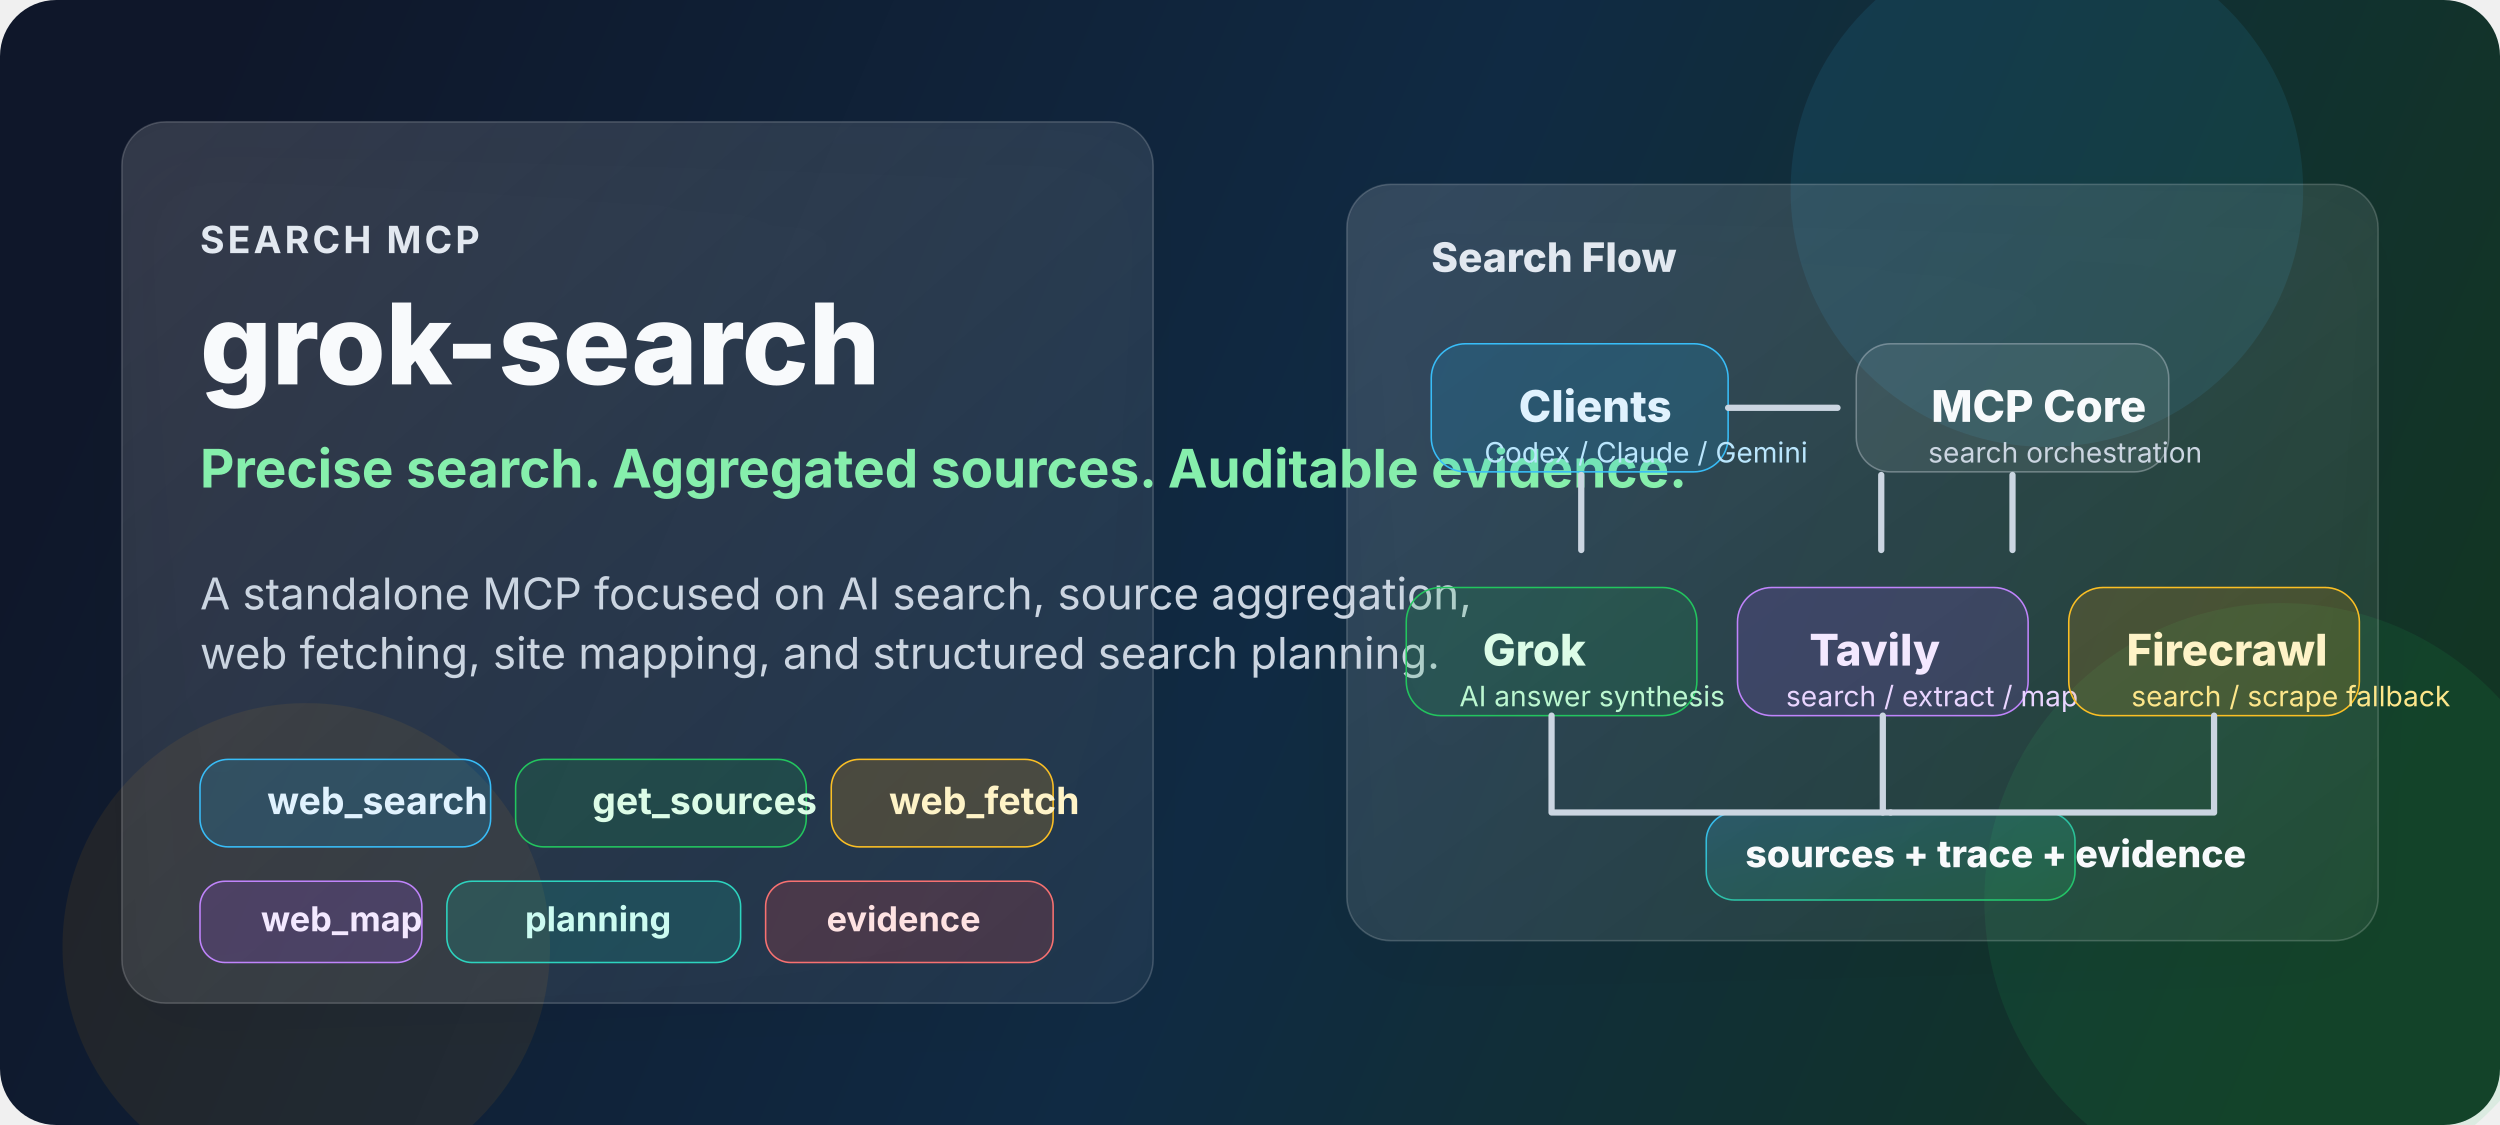
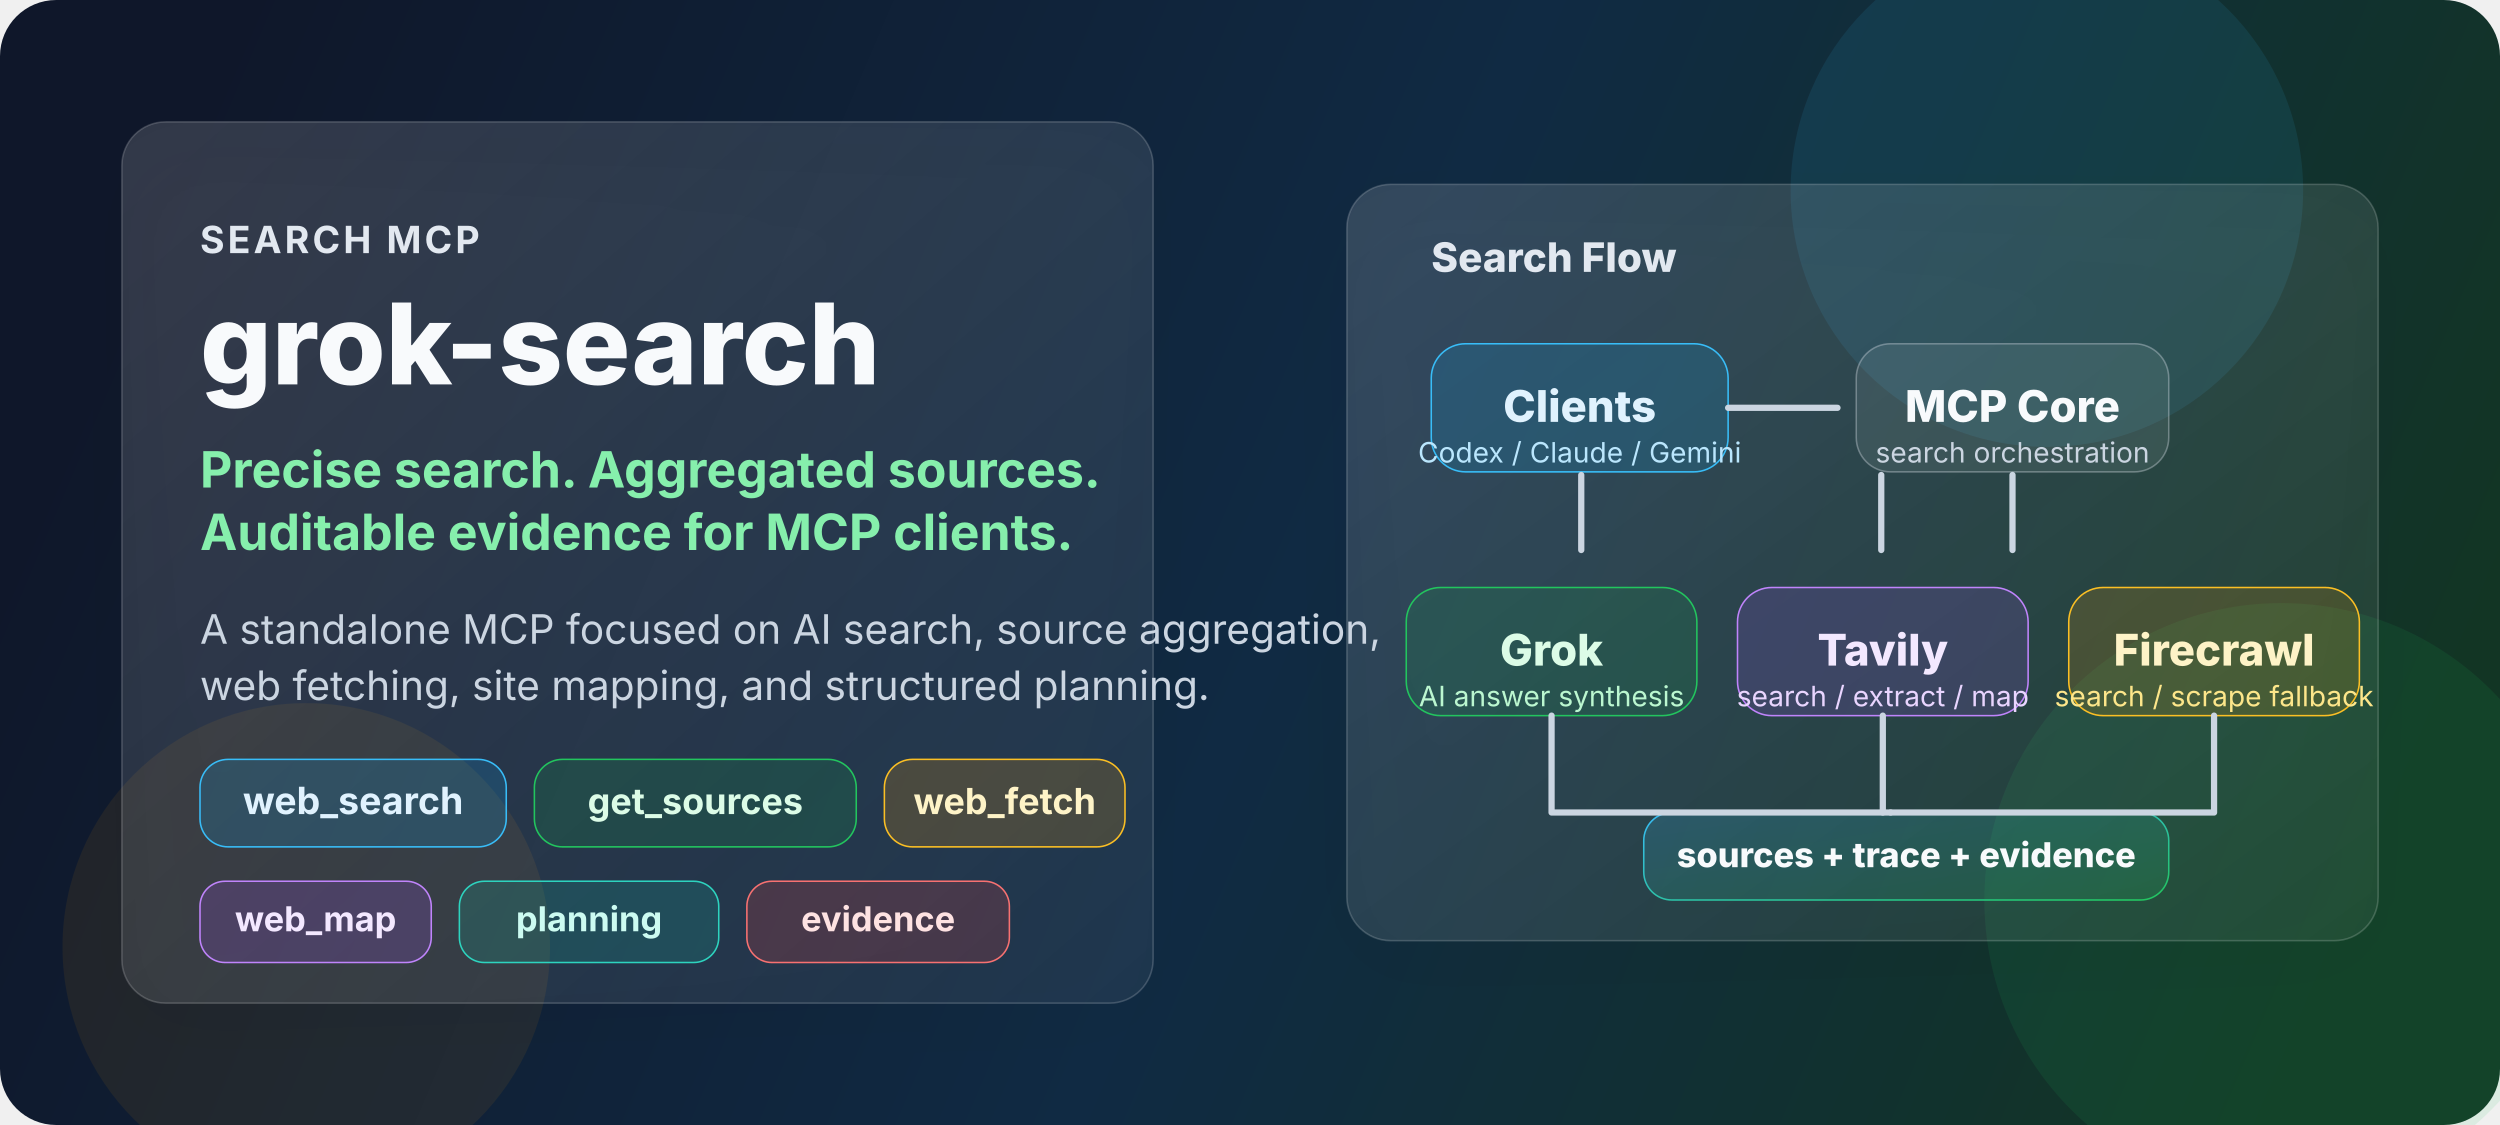
<svg xmlns="http://www.w3.org/2000/svg" width="1600" height="720" viewBox="0 0 1600 720" fill="none" role="img" aria-labelledby="title desc">
  <defs>
    <linearGradient id="bg" x1="120" y1="80" x2="1480" y2="660" gradientUnits="userSpaceOnUse">
      <stop stop-color="#0F172A" />
      <stop offset="0.52" stop-color="#102A43" />
      <stop offset="1" stop-color="#123524" />
    </linearGradient>
    <linearGradient id="panel" x1="0" y1="0" x2="1" y2="1">
      <stop stop-color="#FFFFFF" stop-opacity="0.14" />
      <stop offset="1" stop-color="#FFFFFF" stop-opacity="0.05" />
    </linearGradient>
    <linearGradient id="accent" x1="0" y1="0" x2="1" y2="1">
      <stop stop-color="#38BDF8" />
      <stop offset="1" stop-color="#22C55E" />
    </linearGradient>
    <filter id="shadow" x="-20%" y="-20%" width="140%" height="140%">
      <feDropShadow dx="0" dy="18" stdDeviation="28" flood-color="#020617" flood-opacity="0.28" />
    </filter>
  </defs>
  <rect width="1600" height="720" rx="36" fill="url(#bg)" />
  <circle cx="1310" cy="122" r="164" fill="#38BDF8" fill-opacity="0.10" />
  <circle cx="1460" cy="576" r="190" fill="#22C55E" fill-opacity="0.10" />
  <circle cx="196" cy="606" r="156" fill="#F59E0B" fill-opacity="0.08" />
  <g filter="url(#shadow)">
-     <rect x="78" y="78" width="660" height="564" rx="28" fill="url(#panel)" stroke="rgba(255,255,255,0.18)" />
-     <rect x="862" y="118" width="660" height="484" rx="28" fill="url(#panel)" stroke="rgba(255,255,255,0.18)" />
+     <rect x="78" y="78" width="660" height="564" rx="28" fill="url(#panel)" stroke="#FFFFFF" stroke-opacity="0.18" />
+     <rect x="862" y="118" width="660" height="484" rx="28" fill="url(#panel)" stroke="#FFFFFF" stroke-opacity="0.18" />
  </g>
  <text x="128" y="162" fill="#E2E8F0" font-family="Inter,Segoe UI,Arial,sans-serif" font-size="24" font-weight="700" letter-spacing="2">SEARCH MCP</text>
  <text x="128" y="246" fill="#F8FAFC" font-family="Inter,Segoe UI,Arial,sans-serif" font-size="72" font-weight="800">grok-search</text>
-   <text x="128" y="312" fill="#86EFAC" font-family="Inter,Segoe UI,Arial,sans-serif" font-size="34" font-weight="700">Precise search. Aggregated sources. Auditable evidence.</text>
-   <text x="128" y="390" fill="#CBD5E1" font-family="Inter,Segoe UI,Arial,sans-serif" font-size="28">A standalone MCP focused on AI search, source aggregation,</text>
-   <text x="128" y="428" fill="#CBD5E1" font-family="Inter,Segoe UI,Arial,sans-serif" font-size="28">web fetching, site mapping, and structured search planning.</text>
+   <text x="128" y="312" fill="#86EFAC" font-family="Inter,Segoe UI,Arial,sans-serif" font-size="32" font-weight="700">Precise search. Aggregated sources.</text>
+   <text x="128" y="352" fill="#86EFAC" font-family="Inter,Segoe UI,Arial,sans-serif" font-size="32" font-weight="700">Auditable evidence for MCP clients.</text>
+   <text x="128" y="412" fill="#CBD5E1" font-family="Inter,Segoe UI,Arial,sans-serif" font-size="26">A standalone MCP focused on AI search, source aggregation,</text>
+   <text x="128" y="448" fill="#CBD5E1" font-family="Inter,Segoe UI,Arial,sans-serif" font-size="26">web fetching, site mapping, and structured planning.</text>
  <g>
-     <rect x="128" y="486" width="186" height="56" rx="18" fill="#0EA5E9" fill-opacity="0.18" stroke="#38BDF8" />
-     <text x="171" y="521" fill="#E0F2FE" font-family="Inter,Segoe UI,Arial,sans-serif" font-size="24" font-weight="700">web_search</text>
-     <rect x="330" y="486" width="186" height="56" rx="18" fill="#16A34A" fill-opacity="0.18" stroke="#22C55E" />
-     <text x="379" y="521" fill="#DCFCE7" font-family="Inter,Segoe UI,Arial,sans-serif" font-size="24" font-weight="700">get_sources</text>
-     <rect x="532" y="486" width="142" height="56" rx="18" fill="#F59E0B" fill-opacity="0.18" stroke="#FBBF24" />
-     <text x="569" y="521" fill="#FEF3C7" font-family="Inter,Segoe UI,Arial,sans-serif" font-size="24" font-weight="700">web_fetch</text>
+     <rect x="128" y="486" width="196" height="56" rx="18" fill="#0EA5E9" fill-opacity="0.18" stroke="#38BDF8" />
+     <text x="226" y="521" text-anchor="middle" fill="#E0F2FE" font-family="Inter,Segoe UI,Arial,sans-serif" font-size="24" font-weight="700">web_search</text>
+     <rect x="342" y="486" width="206" height="56" rx="18" fill="#16A34A" fill-opacity="0.18" stroke="#22C55E" />
+     <text x="445" y="521" text-anchor="middle" fill="#DCFCE7" font-family="Inter,Segoe UI,Arial,sans-serif" font-size="23" font-weight="700">get_sources</text>
+     <rect x="566" y="486" width="154" height="56" rx="18" fill="#F59E0B" fill-opacity="0.18" stroke="#FBBF24" />
+     <text x="643" y="521" text-anchor="middle" fill="#FEF3C7" font-family="Inter,Segoe UI,Arial,sans-serif" font-size="23" font-weight="700">web_fetch</text>
  </g>
  <g>
-     <rect x="128" y="564" width="142" height="52" rx="16" fill="#A855F7" fill-opacity="0.18" stroke="#C084FC" />
-     <text x="167" y="596" fill="#F3E8FF" font-family="Inter,Segoe UI,Arial,sans-serif" font-size="22" font-weight="700">web_map</text>
-     <rect x="286" y="564" width="188" height="52" rx="16" fill="#14B8A6" fill-opacity="0.18" stroke="#2DD4BF" />
-     <text x="336" y="596" fill="#CCFBF1" font-family="Inter,Segoe UI,Arial,sans-serif" font-size="22" font-weight="700">planning</text>
-     <rect x="490" y="564" width="184" height="52" rx="16" fill="#EF4444" fill-opacity="0.18" stroke="#F87171" />
-     <text x="529" y="596" fill="#FEE2E2" font-family="Inter,Segoe UI,Arial,sans-serif" font-size="22" font-weight="700">evidence</text>
+     <rect x="128" y="564" width="148" height="52" rx="16" fill="#A855F7" fill-opacity="0.18" stroke="#C084FC" />
+     <text x="202" y="596" text-anchor="middle" fill="#F3E8FF" font-family="Inter,Segoe UI,Arial,sans-serif" font-size="22" font-weight="700">web_map</text>
+     <rect x="294" y="564" width="166" height="52" rx="16" fill="#14B8A6" fill-opacity="0.18" stroke="#2DD4BF" />
+     <text x="377" y="596" text-anchor="middle" fill="#CCFBF1" font-family="Inter,Segoe UI,Arial,sans-serif" font-size="22" font-weight="700">planning</text>
+     <rect x="478" y="564" width="168" height="52" rx="16" fill="#EF4444" fill-opacity="0.18" stroke="#F87171" />
+     <text x="562" y="596" text-anchor="middle" fill="#FEE2E2" font-family="Inter,Segoe UI,Arial,sans-serif" font-size="22" font-weight="700">evidence</text>
  </g>
  <g>
    <text x="916" y="174" fill="#E2E8F0" font-family="Inter,Segoe UI,Arial,sans-serif" font-size="26" font-weight="800">Search Flow</text>
    <rect x="916" y="220" width="190" height="82" rx="22" fill="#0EA5E9" fill-opacity="0.16" stroke="#38BDF8" />
-     <text x="972" y="270" fill="#E0F2FE" font-family="Inter,Segoe UI,Arial,sans-serif" font-size="28" font-weight="800">Clients</text>
-     <text x="950" y="296" fill="#BAE6FD" font-family="Inter,Segoe UI,Arial,sans-serif" font-size="18">Codex / Claude / Gemini</text>
+     <text x="1011" y="270" text-anchor="middle" fill="#E0F2FE" font-family="Inter,Segoe UI,Arial,sans-serif" font-size="28" font-weight="800">Clients</text>
+     <text x="1011" y="296" text-anchor="middle" fill="#BAE6FD" font-family="Inter,Segoe UI,Arial,sans-serif" font-size="18">Codex / Claude / Gemini</text>
    <rect x="1188" y="220" width="200" height="82" rx="22" fill="#F8FAFC" fill-opacity="0.08" stroke="#E2E8F0" stroke-opacity="0.35" />
-     <text x="1236" y="270" fill="#F8FAFC" font-family="Inter,Segoe UI,Arial,sans-serif" font-size="28" font-weight="800">MCP Core</text>
-     <text x="1234" y="296" fill="#CBD5E1" font-family="Inter,Segoe UI,Arial,sans-serif" font-size="18">search orchestration</text>
+     <text x="1288" y="270" text-anchor="middle" fill="#F8FAFC" font-family="Inter,Segoe UI,Arial,sans-serif" font-size="28" font-weight="800">MCP Core</text>
+     <text x="1288" y="296" text-anchor="middle" fill="#CBD5E1" font-family="Inter,Segoe UI,Arial,sans-serif" font-size="18">search orchestration</text>
    <rect x="900" y="376" width="186" height="82" rx="22" fill="#16A34A" fill-opacity="0.16" stroke="#22C55E" />
-     <text x="949" y="426" fill="#DCFCE7" font-family="Inter,Segoe UI,Arial,sans-serif" font-size="28" font-weight="800">Grok</text>
-     <text x="934" y="452" fill="#BBF7D0" font-family="Inter,Segoe UI,Arial,sans-serif" font-size="18">AI answer synthesis</text>
+     <text x="993" y="426" text-anchor="middle" fill="#DCFCE7" font-family="Inter,Segoe UI,Arial,sans-serif" font-size="28" font-weight="800">Grok</text>
+     <text x="993" y="452" text-anchor="middle" fill="#BBF7D0" font-family="Inter,Segoe UI,Arial,sans-serif" font-size="18">AI answer synthesis</text>
    <rect x="1112" y="376" width="186" height="82" rx="22" fill="#A855F7" fill-opacity="0.16" stroke="#C084FC" />
-     <text x="1158" y="426" fill="#F3E8FF" font-family="Inter,Segoe UI,Arial,sans-serif" font-size="28" font-weight="800">Tavily</text>
-     <text x="1143" y="452" fill="#E9D5FF" font-family="Inter,Segoe UI,Arial,sans-serif" font-size="18">search / extract / map</text>
+     <text x="1205" y="426" text-anchor="middle" fill="#F3E8FF" font-family="Inter,Segoe UI,Arial,sans-serif" font-size="28" font-weight="800">Tavily</text>
+     <text x="1205" y="452" text-anchor="middle" fill="#E9D5FF" font-family="Inter,Segoe UI,Arial,sans-serif" font-size="18">search / extract / map</text>
    <rect x="1324" y="376" width="186" height="82" rx="22" fill="#F59E0B" fill-opacity="0.16" stroke="#FBBF24" />
-     <text x="1361" y="426" fill="#FEF3C7" font-family="Inter,Segoe UI,Arial,sans-serif" font-size="28" font-weight="800">Firecrawl</text>
-     <text x="1364" y="452" fill="#FDE68A" font-family="Inter,Segoe UI,Arial,sans-serif" font-size="18">search / scrape fallback</text>
-     <rect x="1092" y="520" width="236" height="56" rx="18" fill="url(#accent)" fill-opacity="0.18" stroke="url(#accent)" />
-     <text x="1117" y="555" fill="#F8FAFC" font-family="Inter,Segoe UI,Arial,sans-serif" font-size="24" font-weight="800">sources + trace + evidence</text>
+     <text x="1417" y="426" text-anchor="middle" fill="#FEF3C7" font-family="Inter,Segoe UI,Arial,sans-serif" font-size="28" font-weight="800">Firecrawl</text>
+     <text x="1417" y="452" text-anchor="middle" fill="#FDE68A" font-family="Inter,Segoe UI,Arial,sans-serif" font-size="18">search / scrape fallback</text>
+     <rect x="1052" y="520" width="336" height="56" rx="18" fill="url(#accent)" fill-opacity="0.18" stroke="url(#accent)" />
+     <text x="1220" y="555" text-anchor="middle" fill="#F8FAFC" font-family="Inter,Segoe UI,Arial,sans-serif" font-size="22" font-weight="800">sources + trace + evidence</text>
    <path d="M1106 261H1176" stroke="#CBD5E1" stroke-width="4" stroke-linecap="round" />
    <path d="M1288 304V352" stroke="#CBD5E1" stroke-width="4" stroke-linecap="round" />
    <path d="M1204 304V352" stroke="#CBD5E1" stroke-width="4" stroke-linecap="round" />
    <path d="M1012 304V352" stroke="#CBD5E1" stroke-width="4" stroke-linecap="round" />
    <path d="M993 458V520H1210" stroke="#CBD5E1" stroke-width="4" stroke-linecap="round" stroke-linejoin="round" />
    <path d="M1205 458V520" stroke="#CBD5E1" stroke-width="4" stroke-linecap="round" />
    <path d="M1417 458V520H1210" stroke="#CBD5E1" stroke-width="4" stroke-linecap="round" stroke-linejoin="round" />
  </g>
</svg>
